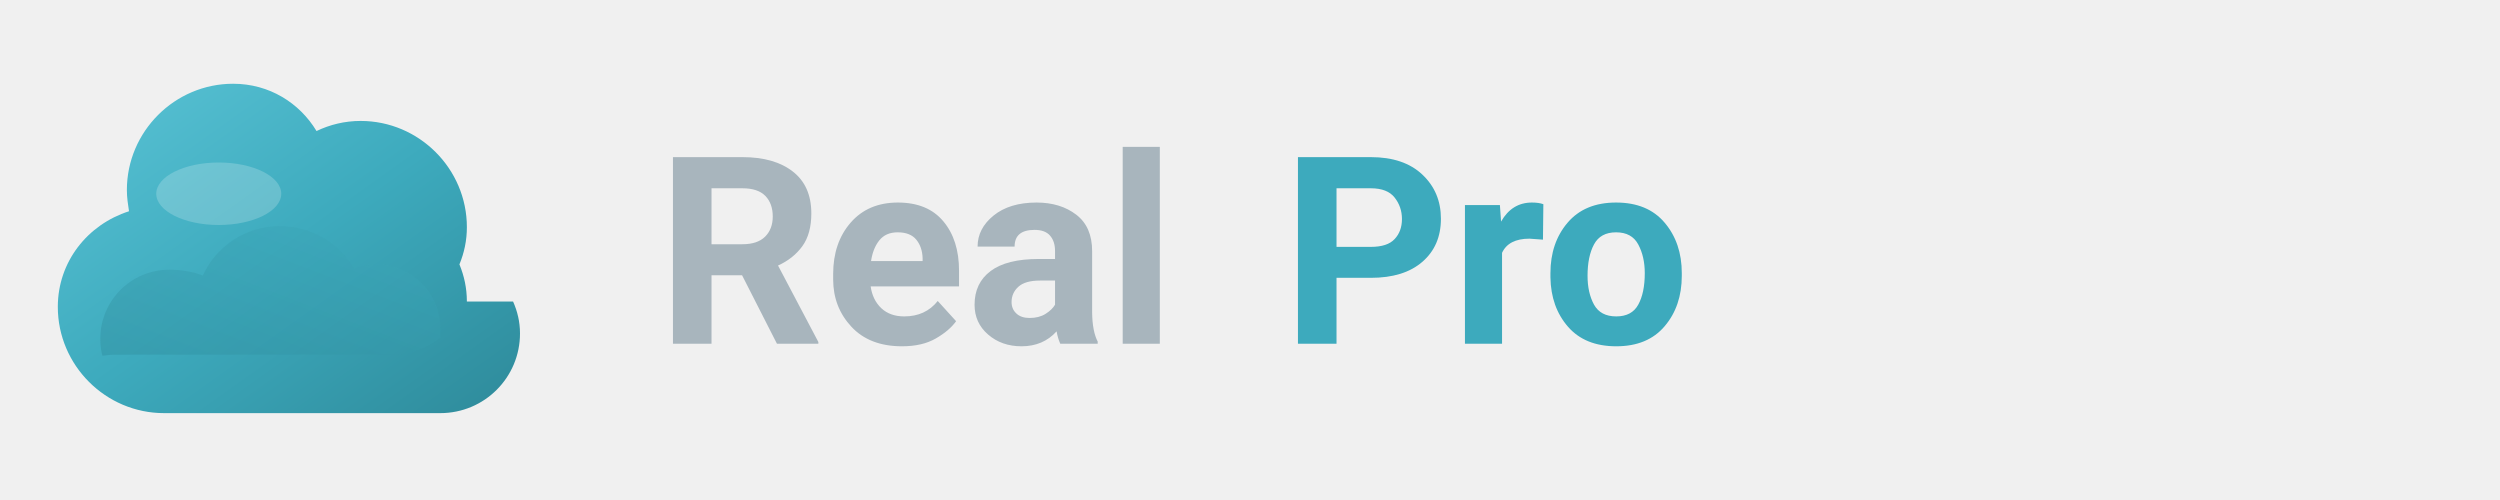
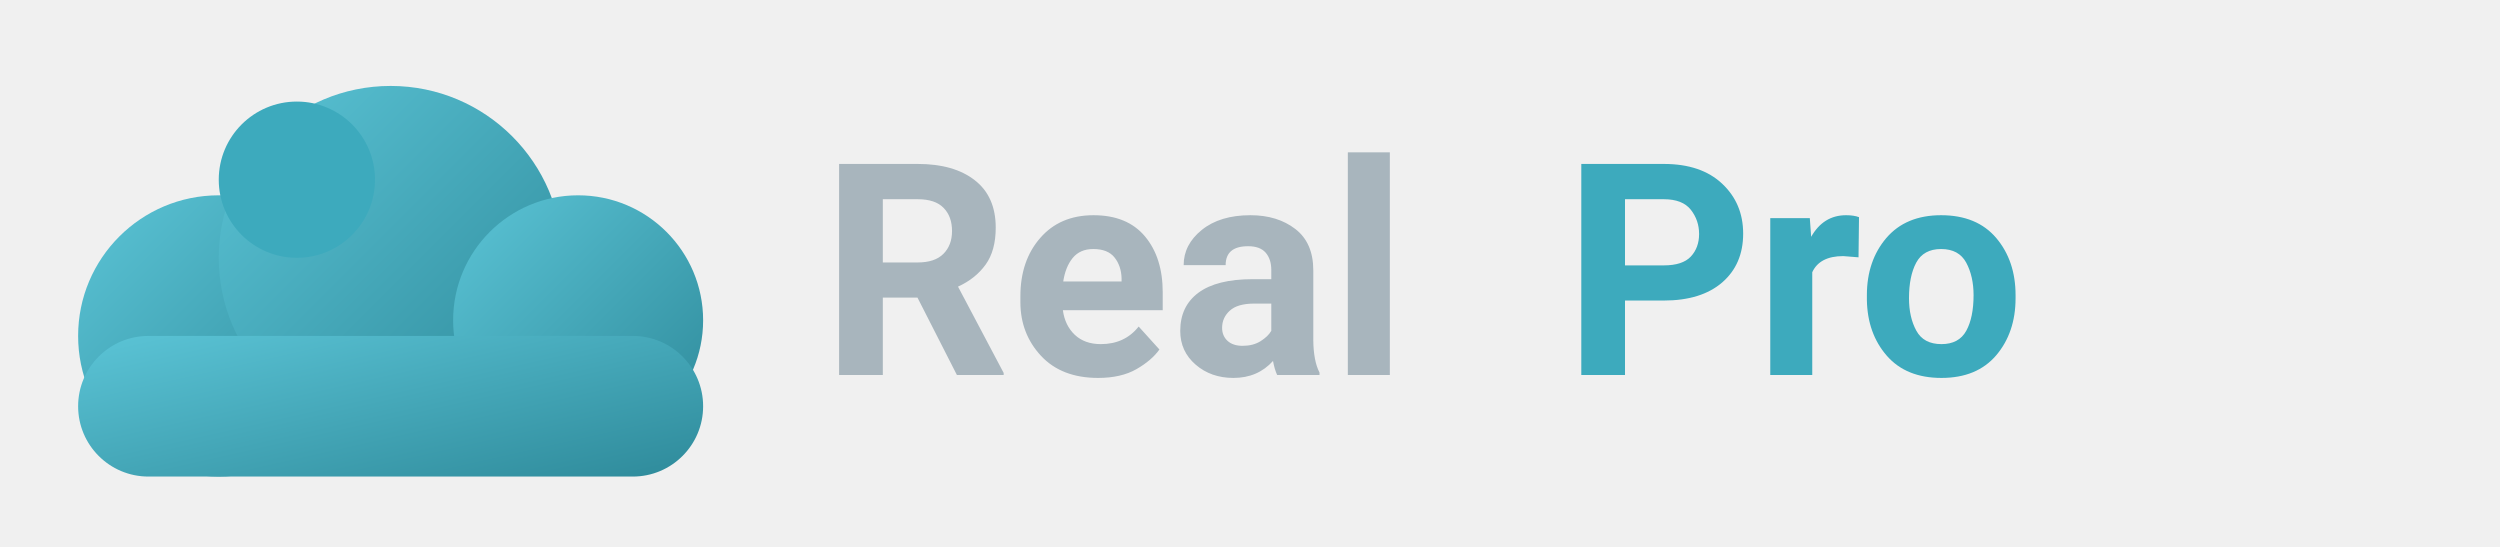
- <svg xmlns="http://www.w3.org/2000/svg" viewBox="0 0 400 80" fill="none">
+ <svg xmlns="http://www.w3.org/2000/svg" viewBox="0 0 320 70" fill="none">
  <defs>
    <linearGradient id="cloudGradient" x1="0%" y1="0%" x2="100%" y2="100%">
      <stop offset="0%" style="stop-color:#5BC4D6" />
-       <stop offset="50%" style="stop-color:#3DAABD" />
      <stop offset="100%" style="stop-color:#2E8A9A" />
    </linearGradient>
-     <linearGradient id="cloudGradientInner" x1="0%" y1="100%" x2="100%" y2="0%">
-       <stop offset="0%" style="stop-color:#2E8A9A" />
-       <stop offset="100%" style="stop-color:#3DAABD" />
-     </linearGradient>
  </defs>
-   <g transform="translate(5, 10)">
-     <path d="M82 45c0-2.5-0.5-4.8-1.4-7 0.9-2.2 1.4-4.5 1.4-7 0-11-9-20-20-20-3 0-5.8 0.7-8.3 1.9C50.5 7.6 44.8 4 38 4c-11 0-20 9-20 20 0 1.4 0.2 2.7 0.4 4C10.6 30.5 5 37.5 5 46c0 11 9 20 20 20h52c8.3 0 15-6.7 15-15 0-2.2-0.5-4.2-1.3-6H82z" fill="url(#cloudGradient)" transform="scale(0.85)" />
-     <path d="M77 50c0-6.6-5.4-12-12-12-1.5 0-2.9 0.3-4.2 0.8-2.8-4.8-8-8-14-8-6.5 0-12 3.8-14.5 9.3C30.5 39.4 28.3 39 26 39c-7.2 0-13 5.8-13 13 0 1.1 0.1 2.2 0.4 3.2 0.8-0.1 1.6-0.2 2.4-0.2h52c3.5 0 6.7-1.2 9.2-3.2V50z" fill="url(#cloudGradientInner)" opacity="0.4" transform="scale(0.85)" />
-     <ellipse cx="30" cy="21" rx="10" ry="5" fill="white" opacity="0.2" />
+   <g transform="translate(0, 5)">
+     <circle cx="28" cy="38" r="18" fill="url(#cloudGradient)" />
+     <circle cx="50" cy="28" r="22" fill="url(#cloudGradient)" />
+     <circle cx="74" cy="36" r="16" fill="url(#cloudGradient)" />
+     <circle cx="38" cy="18" r="10" fill="#3DAABD" />
+     <rect x="10" y="38" width="80" height="18" rx="9" fill="url(#cloudGradient)" />
  </g>
-   <text x="105" y="55" font-family="system-ui, -apple-system, 'Segoe UI', Roboto, sans-serif" font-size="42" font-weight="700" fill="#A8B5BD">Real</text>
-   <text x="205" y="55" font-family="system-ui, -apple-system, 'Segoe UI', Roboto, sans-serif" font-size="42" font-weight="700" fill="#3DAABD">Pro</text>
+   <text x="105" y="48" font-family="system-ui, -apple-system, 'Segoe UI', Roboto, sans-serif" font-size="38" font-weight="700" fill="#A8B5BD">Real</text>
+   <text x="200" y="48" font-family="system-ui, -apple-system, 'Segoe UI', Roboto, sans-serif" font-size="38" font-weight="700" fill="#3DAABD">Pro</text>
</svg>
